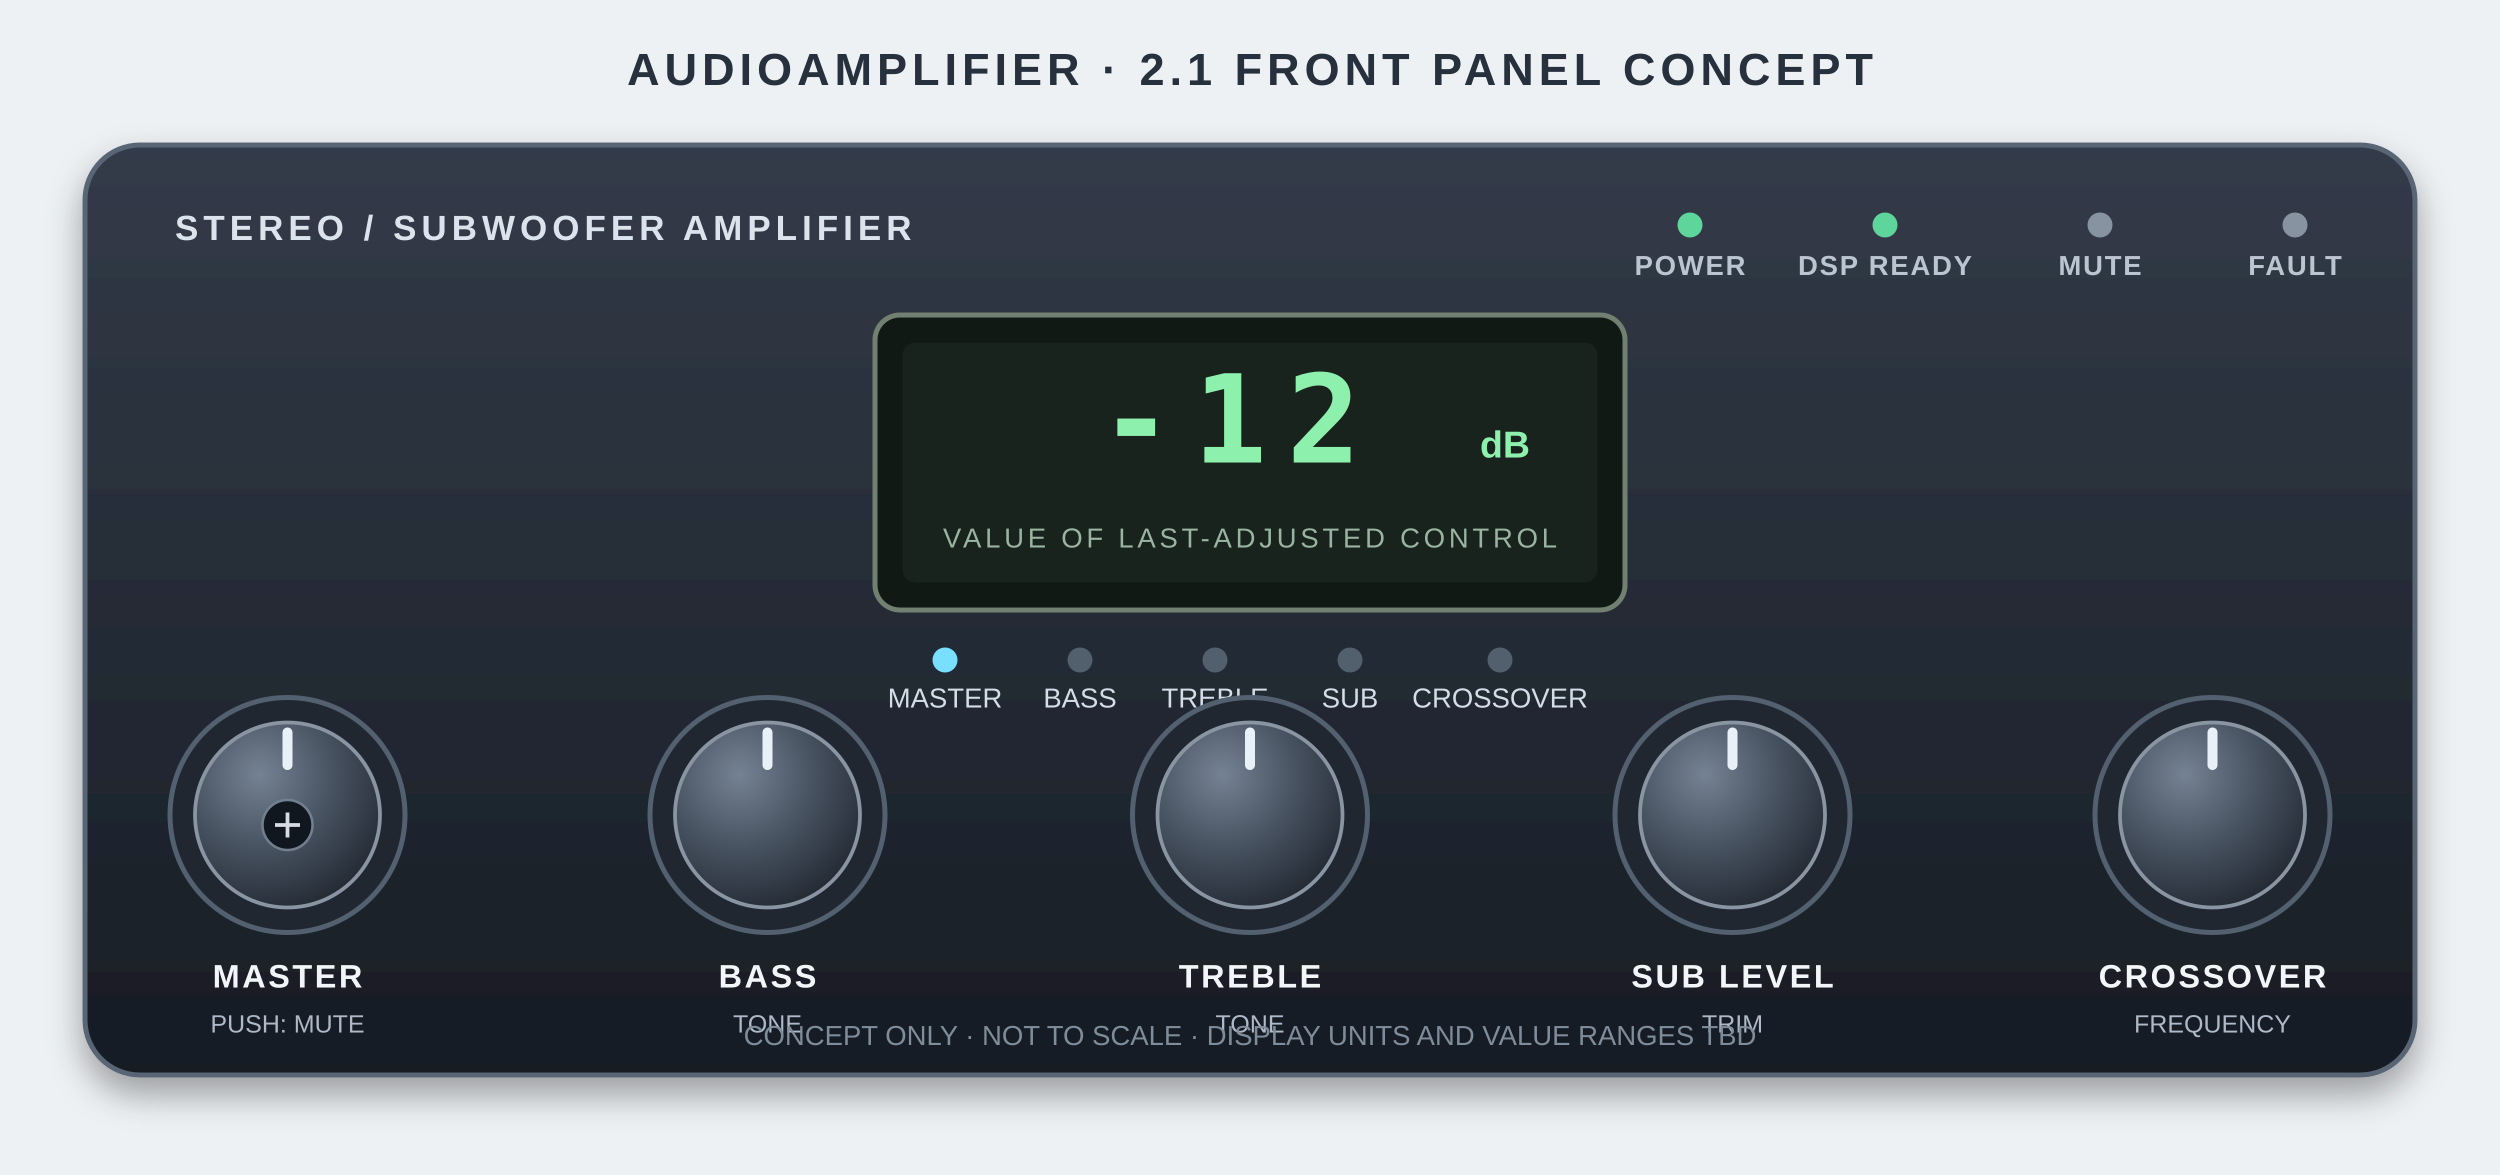
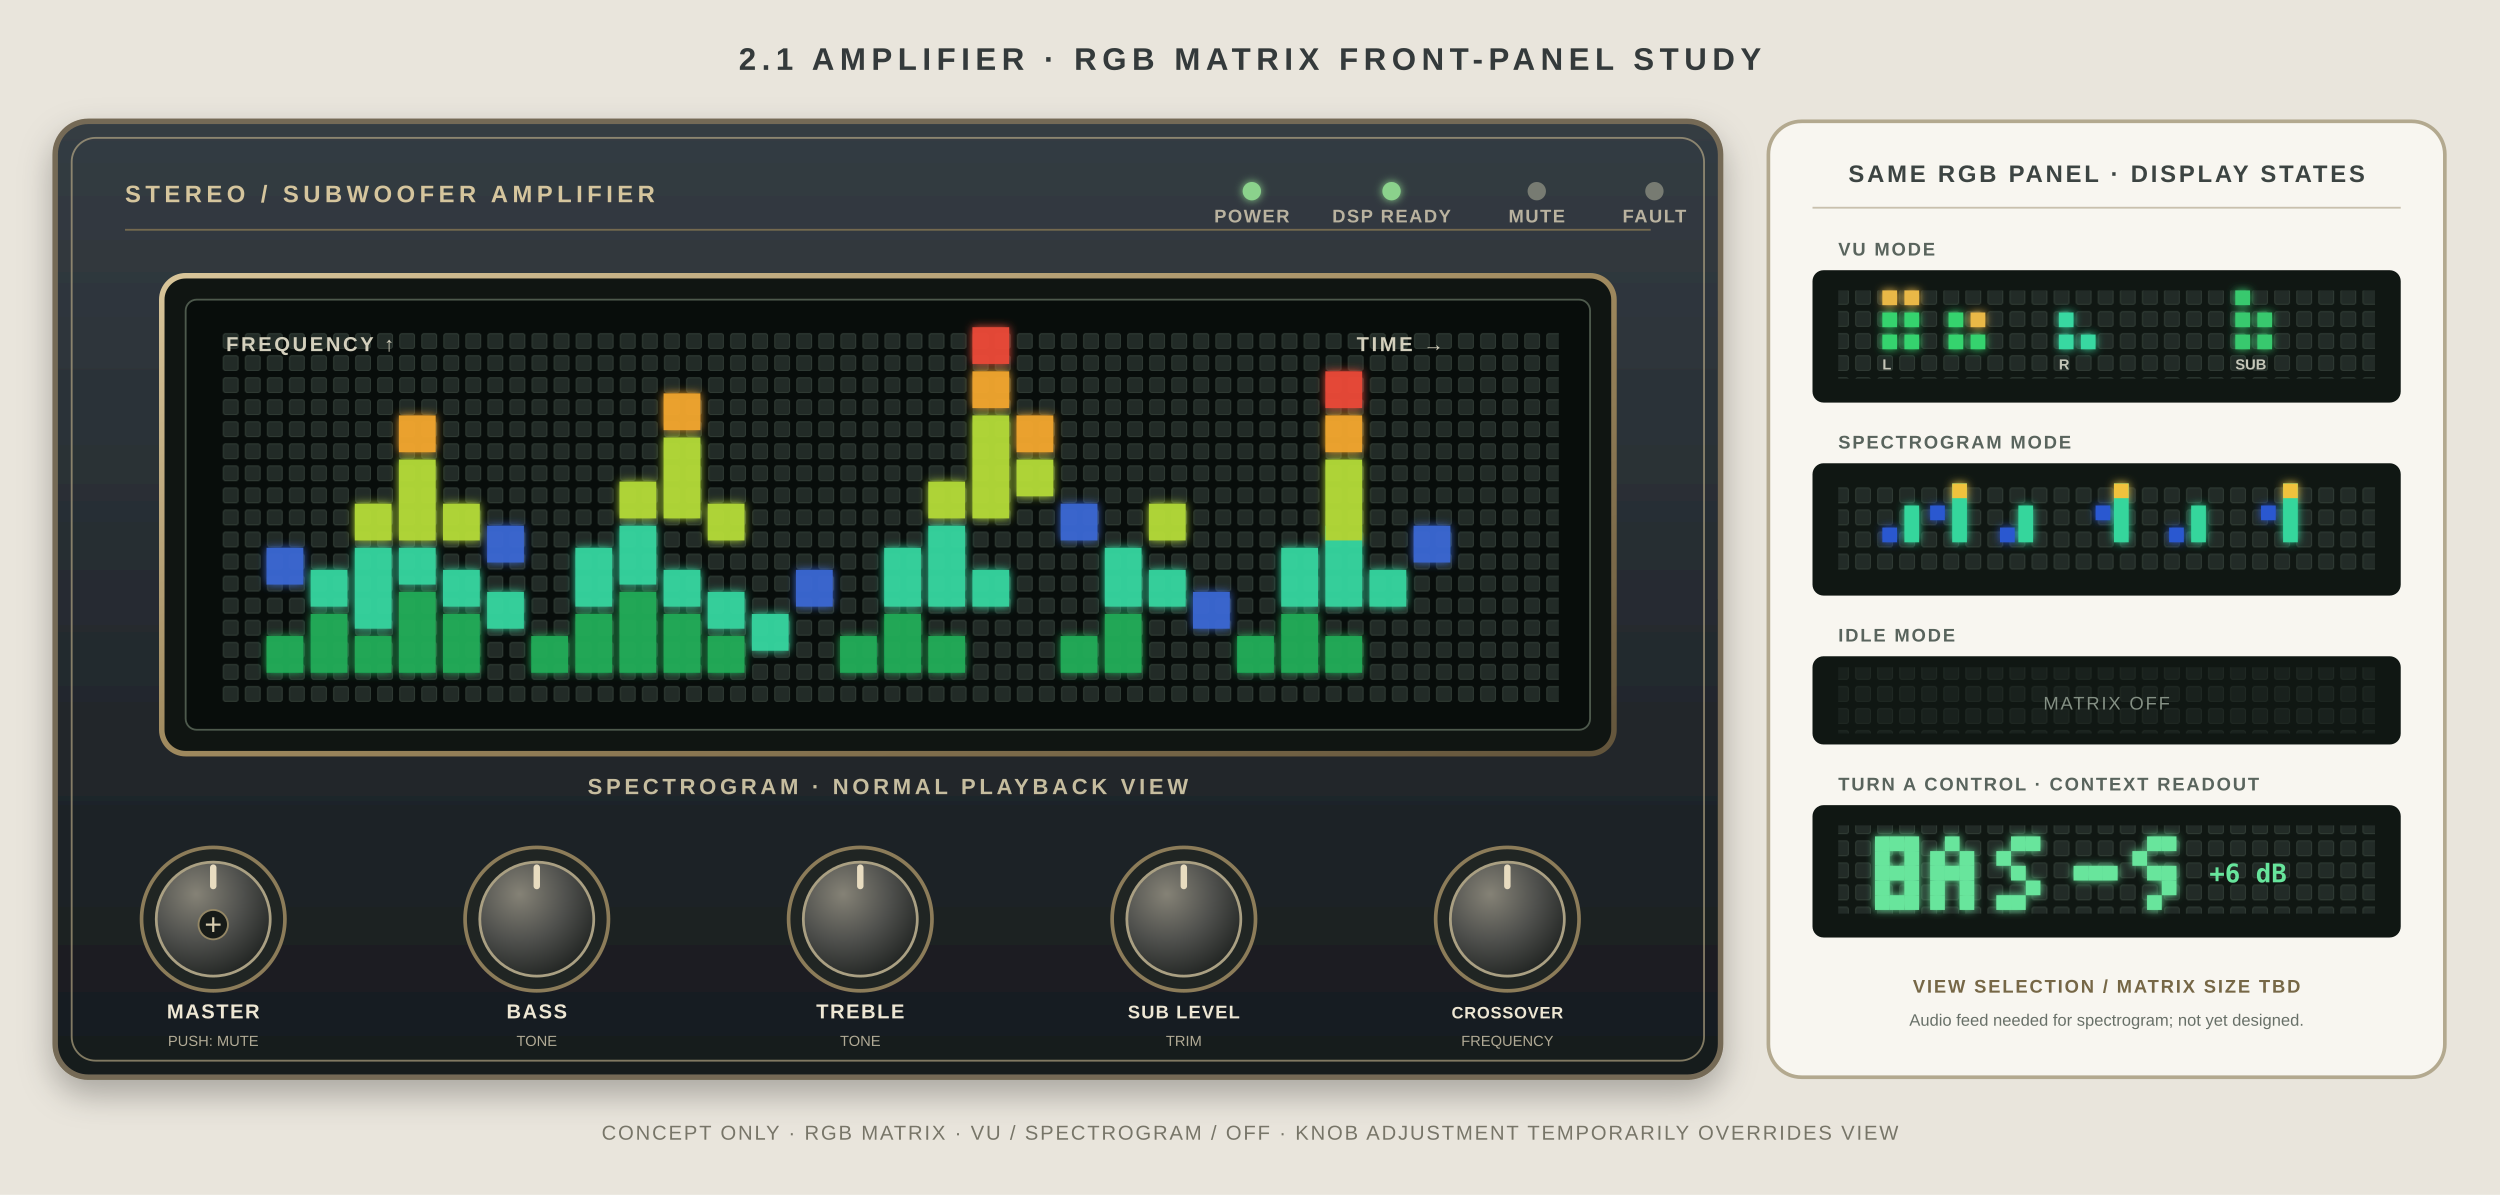
- <svg xmlns="http://www.w3.org/2000/svg" width="1000" height="470" viewBox="0 0 1000 470" role="img" aria-labelledby="title description">
+ <svg xmlns="http://www.w3.org/2000/svg" width="1360" height="650" viewBox="0 0 1360 650" role="img" aria-labelledby="title description">
  <defs>
    <linearGradient id="face" x1="0" x2="0" y1="0" y2="1">
-       <stop offset="0" stop-color="#333b48" />
-       <stop offset="1" stop-color="#171c24" />
+       <stop offset="0" stop-color="#343c43" />
+       <stop offset="1" stop-color="#171b1e" />
+     </linearGradient>
+     <linearGradient id="brass" x1="0" x2="1" y1="0" y2="1">
+       <stop offset="0" stop-color="#d8c59a" />
+       <stop offset=".5" stop-color="#9f895e" />
+       <stop offset="1" stop-color="#62543b" />
    </linearGradient>
    <radialGradient id="knob" cx="35%" cy="28%" r="75%">
-       <stop offset="0" stop-color="#758293" />
-       <stop offset="0.55" stop-color="#46515f" />
-       <stop offset="1" stop-color="#252c36" />
+       <stop offset="0" stop-color="#858276" />
+       <stop offset=".55" stop-color="#4f504d" />
+       <stop offset="1" stop-color="#242725" />
    </radialGradient>
+     <pattern id="pixels" width="12" height="12" patternUnits="userSpaceOnUse">
+       <rect x="1.5" y="1.5" width="8" height="8" rx="1.1" fill="#222b27" stroke="#303b34" stroke-width=".55" />
+     </pattern>
    <filter id="shadow" x="-30%" y="-30%" width="160%" height="180%">
-       <feDropShadow dx="0" dy="7" stdDeviation="7" flood-color="#000" flood-opacity=".35" />
+       <feDropShadow dx="0" dy="8" stdDeviation="9" flood-color="#000" flood-opacity=".28" />
+     </filter>
+     <filter id="glow" x="-80%" y="-80%" width="260%" height="260%">
+       <feGaussianBlur stdDeviation="2.2" result="blur" />
+       <feMerge>
+         <feMergeNode in="blur" />
+         <feMergeNode in="SourceGraphic" />
+       </feMerge>
    </filter>
  </defs>
-   <rect width="1000" height="470" fill="#eef1f4" />
-   <text x="500" y="34" text-anchor="middle" fill="#26313d" font-family="Arial, sans-serif" font-size="18" font-weight="700" letter-spacing="2">AUDIOAMPLIFIER  ·  2.1 FRONT PANEL CONCEPT</text>
-   <rect x="34" y="58" width="932" height="372" rx="22" fill="url(#face)" stroke="#596574" stroke-width="2" filter="url(#shadow)" />
-   <text x="70" y="96" fill="#dbe4ed" font-family="Arial, sans-serif" font-size="14" font-weight="700" letter-spacing="2">STEREO  /  SUBWOOFER AMPLIFIER</text>
-   <g font-family="Arial, sans-serif" font-size="11" font-weight="700" text-anchor="middle" letter-spacing=".7">
-     <circle cx="676" cy="90" r="5" fill="#5ed59a" />
-     <text x="676" y="110" fill="#bac5d1">POWER</text>
-     <circle cx="754" cy="90" r="5" fill="#5ed59a" />
-     <text x="754" y="110" fill="#bac5d1">DSP READY</text>
-     <circle cx="840" cy="90" r="5" fill="#8793a1" />
-     <text x="840" y="110" fill="#bac5d1">MUTE</text>
-     <circle cx="918" cy="90" r="5" fill="#8793a1" />
-     <text x="918" y="110" fill="#bac5d1">FAULT</text>
-   </g>
-   <rect x="350" y="126" width="300" height="118" rx="10" fill="#101914" stroke="#718071" stroke-width="2" />
-   <rect x="361" y="137" width="278" height="96" rx="5" fill="#17231c" />
-   <text x="492" y="185" text-anchor="middle" fill="#8ef0ad" font-family="monospace" font-size="49" font-weight="700" letter-spacing="8">-12</text>
-   <text x="602" y="183" text-anchor="middle" fill="#8ef0ad" font-family="Arial, sans-serif" font-size="15" font-weight="700">dB</text>
-   <text x="500" y="219" text-anchor="middle" fill="#9ab4a1" font-family="Arial, sans-serif" font-size="11" letter-spacing="1.5">VALUE OF LAST-ADJUSTED CONTROL</text>
-   <g font-family="Arial, sans-serif" font-size="11" text-anchor="middle">
-     <g transform="translate(378 264)">
-       <circle r="5" fill="#79dfff" />
-       <text y="19" fill="#d4dee8">MASTER</text>
-     </g>
-     <g transform="translate(432 264)">
-       <circle r="5" fill="#52606d" />
-       <text y="19" fill="#d4dee8">BASS</text>
-     </g>
-     <g transform="translate(486 264)">
-       <circle r="5" fill="#52606d" />
-       <text y="19" fill="#d4dee8">TREBLE</text>
-     </g>
-     <g transform="translate(540 264)">
-       <circle r="5" fill="#52606d" />
-       <text y="19" fill="#d4dee8">SUB</text>
-     </g>
-     <g transform="translate(600 264)">
-       <circle r="5" fill="#52606d" />
-       <text y="19" fill="#d4dee8">CROSSOVER</text>
-     </g>
-   </g>
-   <g transform="translate(115 326)" font-family="Arial, sans-serif" text-anchor="middle">
-     <circle r="47" fill="#202731" stroke="#536070" stroke-width="2" />
-     <circle r="37" fill="url(#knob)" stroke="#8995a2" stroke-width="1.5" />
-     <path d="M0,-33 L0,-20" stroke="#e9f1f8" stroke-width="4" stroke-linecap="round" />
-     <circle cy="4" r="10" fill="#11171e" stroke="#718090" />
-     <path d="M-5,4 h10 M0,-1 v10" stroke="#d4dce4" stroke-width="1.5" />
-     <text y="69" fill="#f3f6f9" font-size="13" font-weight="700" letter-spacing="1">MASTER</text>
-     <text y="87" fill="#aebac7" font-size="10">PUSH: MUTE</text>
-   </g>
-   <g transform="translate(307 326)" font-family="Arial, sans-serif" text-anchor="middle">
-     <circle r="47" fill="#202731" stroke="#536070" stroke-width="2" />
-     <circle r="37" fill="url(#knob)" stroke="#8995a2" stroke-width="1.5" />
-     <path d="M0,-33 L0,-20" stroke="#e9f1f8" stroke-width="4" stroke-linecap="round" />
-     <text y="69" fill="#f3f6f9" font-size="13" font-weight="700" letter-spacing="1">BASS</text>
-     <text y="87" fill="#aebac7" font-size="10">TONE</text>
-   </g>
-   <g transform="translate(500 326)" font-family="Arial, sans-serif" text-anchor="middle">
-     <circle r="47" fill="#202731" stroke="#536070" stroke-width="2" />
-     <circle r="37" fill="url(#knob)" stroke="#8995a2" stroke-width="1.5" />
-     <path d="M0,-33 L0,-20" stroke="#e9f1f8" stroke-width="4" stroke-linecap="round" />
-     <text y="69" fill="#f3f6f9" font-size="13" font-weight="700" letter-spacing="1">TREBLE</text>
-     <text y="87" fill="#aebac7" font-size="10">TONE</text>
-   </g>
-   <g transform="translate(693 326)" font-family="Arial, sans-serif" text-anchor="middle">
-     <circle r="47" fill="#202731" stroke="#536070" stroke-width="2" />
-     <circle r="37" fill="url(#knob)" stroke="#8995a2" stroke-width="1.5" />
-     <path d="M0,-33 L0,-20" stroke="#e9f1f8" stroke-width="4" stroke-linecap="round" />
-     <text y="69" fill="#f3f6f9" font-size="13" font-weight="700" letter-spacing="1">SUB LEVEL</text>
-     <text y="87" fill="#aebac7" font-size="10">TRIM</text>
-   </g>
-   <g transform="translate(885 326)" font-family="Arial, sans-serif" text-anchor="middle">
-     <circle r="47" fill="#202731" stroke="#536070" stroke-width="2" />
-     <circle r="37" fill="url(#knob)" stroke="#8995a2" stroke-width="1.5" />
-     <path d="M0,-33 L0,-20" stroke="#e9f1f8" stroke-width="4" stroke-linecap="round" />
-     <text y="69" fill="#f3f6f9" font-size="13" font-weight="700" letter-spacing="1">CROSSOVER</text>
-     <text y="87" fill="#aebac7" font-size="10">FREQUENCY</text>
-   </g>
-   <text x="500" y="418" text-anchor="middle" fill="#7f8c99" font-family="Arial, sans-serif" font-size="11">CONCEPT ONLY · NOT TO SCALE · DISPLAY UNITS AND VALUE RANGES TBD</text>
+   <rect width="1360" height="650" fill="#e9e5dc" />
+   <text x="680" y="38" text-anchor="middle" fill="#343a3b" font-family="Arial, sans-serif" font-size="17" font-weight="700" letter-spacing="3">2.1 AMPLIFIER · RGB MATRIX FRONT-PANEL STUDY</text>
+   <rect x="30" y="66" width="906" height="520" rx="18" fill="url(#face)" stroke="#756b56" stroke-width="3" filter="url(#shadow)" />
+   <rect x="39" y="75" width="888" height="502" rx="13" fill="none" stroke="#c3b38d" stroke-opacity=".62" />
+   <text x="68" y="110" fill="#d5c59d" font-family="Arial, sans-serif" font-size="13" font-weight="700" letter-spacing="2.4">STEREO  /  SUBWOOFER AMPLIFIER</text>
+   <path d="M68 125 H898" stroke="#74694f" stroke-width="1" />
+   <g font-family="Arial, sans-serif" font-size="10" font-weight="700" text-anchor="middle" letter-spacing=".8">
+     <circle cx="681" cy="104" r="5" fill="#8bd28c" filter="url(#glow)" />
+     <text x="681" y="121" fill="#b9b29f">POWER</text>
+     <circle cx="757" cy="104" r="5" fill="#8bd28c" filter="url(#glow)" />
+     <text x="757" y="121" fill="#b9b29f">DSP READY</text>
+     <circle cx="836" cy="104" r="5" fill="#777b72" />
+     <text x="836" y="121" fill="#b9b29f">MUTE</text>
+     <circle cx="900" cy="104" r="5" fill="#777b72" />
+     <text x="900" y="121" fill="#b9b29f">FAULT</text>
+   </g>
+   <rect x="88" y="150" width="790" height="260" rx="13" fill="#101512" stroke="url(#brass)" stroke-width="3" />
+   <rect x="101" y="163" width="764" height="234" rx="6" fill="#080d0b" stroke="#4d594c" />
+   <rect x="120" y="178" width="728" height="204" fill="url(#pixels)" />
+   <g opacity=".95" filter="url(#glow)">
+     <g fill="#24ad59">
+       <rect x="145" y="346" width="20" height="20" />
+       <rect x="169" y="334" width="20" height="32" />
+       <rect x="193" y="346" width="20" height="20" />
+       <rect x="217" y="322" width="20" height="44" />
+       <rect x="241" y="334" width="20" height="32" />
+       <rect x="289" y="346" width="20" height="20" />
+       <rect x="313" y="334" width="20" height="32" />
+       <rect x="337" y="322" width="20" height="44" />
+       <rect x="361" y="334" width="20" height="32" />
+       <rect x="385" y="346" width="20" height="20" />
+       <rect x="457" y="346" width="20" height="20" />
+       <rect x="481" y="334" width="20" height="32" />
+       <rect x="505" y="346" width="20" height="20" />
+       <rect x="577" y="346" width="20" height="20" />
+       <rect x="601" y="334" width="20" height="32" />
+       <rect x="673" y="346" width="20" height="20" />
+       <rect x="697" y="334" width="20" height="32" />
+       <rect x="721" y="346" width="20" height="20" />
+     </g>
+     <g fill="#36d6a0">
+       <rect x="169" y="310" width="20" height="20" />
+       <rect x="193" y="298" width="20" height="44" />
+       <rect x="217" y="298" width="20" height="20" />
+       <rect x="241" y="310" width="20" height="20" />
+       <rect x="265" y="322" width="20" height="20" />
+       <rect x="313" y="298" width="20" height="32" />
+       <rect x="337" y="286" width="20" height="32" />
+       <rect x="361" y="310" width="20" height="20" />
+       <rect x="385" y="322" width="20" height="20" />
+       <rect x="409" y="334" width="20" height="20" />
+       <rect x="481" y="298" width="20" height="32" />
+       <rect x="505" y="286" width="20" height="44" />
+       <rect x="529" y="310" width="20" height="20" />
+       <rect x="601" y="298" width="20" height="32" />
+       <rect x="625" y="310" width="20" height="20" />
+       <rect x="697" y="298" width="20" height="32" />
+       <rect x="721" y="286" width="20" height="44" />
+       <rect x="745" y="310" width="20" height="20" />
+     </g>
+     <g fill="#b4db39">
+       <rect x="193" y="274" width="20" height="20" />
+       <rect x="217" y="250" width="20" height="44" />
+       <rect x="241" y="274" width="20" height="20" />
+       <rect x="337" y="262" width="20" height="20" />
+       <rect x="361" y="238" width="20" height="44" />
+       <rect x="385" y="274" width="20" height="20" />
+       <rect x="505" y="262" width="20" height="20" />
+       <rect x="529" y="226" width="20" height="56" />
+       <rect x="553" y="250" width="20" height="20" />
+       <rect x="625" y="274" width="20" height="20" />
+       <rect x="721" y="250" width="20" height="44" />
+     </g>
+     <g fill="#f3a72d">
+       <rect x="217" y="226" width="20" height="20" />
+       <rect x="361" y="214" width="20" height="20" />
+       <rect x="529" y="202" width="20" height="20" />
+       <rect x="553" y="226" width="20" height="20" />
+       <rect x="721" y="226" width="20" height="20" />
+     </g>
+     <g fill="#ed4939">
+       <rect x="529" y="178" width="20" height="20" />
+       <rect x="721" y="202" width="20" height="20" />
+     </g>
+     <g fill="#3b67d4">
+       <rect x="145" y="298" width="20" height="20" />
+       <rect x="265" y="286" width="20" height="20" />
+       <rect x="433" y="310" width="20" height="20" />
+       <rect x="577" y="274" width="20" height="20" />
+       <rect x="649" y="322" width="20" height="20" />
+       <rect x="769" y="286" width="20" height="20" />
+     </g>
+   </g>
+   <g fill="#d4d0bd" font-family="Arial, sans-serif" font-size="11" font-weight="700" letter-spacing="1.4">
+     <text x="123" y="191">FREQUENCY ↑</text>
+     <text x="738" y="191">TIME →</text>
+   </g>
+   <text x="483" y="432" text-anchor="middle" fill="#c6bd9f" font-family="Arial, sans-serif" font-size="12" font-weight="700" letter-spacing="2">SPECTROGRAM · NORMAL PLAYBACK VIEW</text>
+   <g font-family="Arial, sans-serif" text-anchor="middle">
+     <g transform="translate(116 500)">
+       <circle r="39" fill="#202523" stroke="#8c7c59" stroke-width="2" />
+       <circle r="31" fill="url(#knob)" stroke="#aaa083" stroke-width="1.5" />
+       <path d="M0 -28 V-18" stroke="#e8dcc0" stroke-width="3.5" stroke-linecap="round" />
+       <circle cy="3" r="8" fill="#171b18" stroke="#948765" />
+       <path d="M-4 3 H4 M0 -1 V7" stroke="#d7ccae" stroke-width="1.2" />
+       <text y="54" fill="#eee7d4" font-size="11" font-weight="700" letter-spacing=".8">MASTER</text>
+       <text y="69" fill="#b1aa96" font-size="8">PUSH: MUTE</text>
+     </g>
+     <g transform="translate(292 500)">
+       <circle r="39" fill="#202523" stroke="#8c7c59" stroke-width="2" />
+       <circle r="31" fill="url(#knob)" stroke="#aaa083" stroke-width="1.5" />
+       <path d="M0 -28 V-18" stroke="#e8dcc0" stroke-width="3.5" stroke-linecap="round" />
+       <text y="54" fill="#eee7d4" font-size="11" font-weight="700" letter-spacing=".8">BASS</text>
+       <text y="69" fill="#b1aa96" font-size="8">TONE</text>
+     </g>
+     <g transform="translate(468 500)">
+       <circle r="39" fill="#202523" stroke="#8c7c59" stroke-width="2" />
+       <circle r="31" fill="url(#knob)" stroke="#aaa083" stroke-width="1.5" />
+       <path d="M0 -28 V-18" stroke="#e8dcc0" stroke-width="3.5" stroke-linecap="round" />
+       <text y="54" fill="#eee7d4" font-size="11" font-weight="700" letter-spacing=".8">TREBLE</text>
+       <text y="69" fill="#b1aa96" font-size="8">TONE</text>
+     </g>
+     <g transform="translate(644 500)">
+       <circle r="39" fill="#202523" stroke="#8c7c59" stroke-width="2" />
+       <circle r="31" fill="url(#knob)" stroke="#aaa083" stroke-width="1.5" />
+       <path d="M0 -28 V-18" stroke="#e8dcc0" stroke-width="3.5" stroke-linecap="round" />
+       <text y="54" fill="#eee7d4" font-size="10" font-weight="700" letter-spacing=".6">SUB LEVEL</text>
+       <text y="69" fill="#b1aa96" font-size="8">TRIM</text>
+     </g>
+     <g transform="translate(820 500)">
+       <circle r="39" fill="#202523" stroke="#8c7c59" stroke-width="2" />
+       <circle r="31" fill="url(#knob)" stroke="#aaa083" stroke-width="1.5" />
+       <path d="M0 -28 V-18" stroke="#e8dcc0" stroke-width="3.5" stroke-linecap="round" />
+       <text y="54" fill="#eee7d4" font-size="9" font-weight="700" letter-spacing=".4">CROSSOVER</text>
+       <text y="69" fill="#b1aa96" font-size="8">FREQUENCY</text>
+     </g>
+   </g>
+   <rect x="962" y="66" width="368" height="520" rx="18" fill="#f8f6f0" stroke="#b3a98f" stroke-width="2" />
+   <text x="1146" y="99" text-anchor="middle" fill="#3c4442" font-family="Arial, sans-serif" font-size="13" font-weight="700" letter-spacing="1.5">SAME RGB PANEL · DISPLAY STATES</text>
+   <path d="M986 113 H1306" stroke="#c9c0ad" />
+   <text x="1000" y="139" fill="#59645d" font-family="Arial, sans-serif" font-size="10" font-weight="700" letter-spacing="1">VU MODE</text>
+   <rect x="986" y="147" width="320" height="72" rx="6" fill="#101713" />
+   <rect x="1000" y="158" width="292" height="48" fill="url(#pixels)" />
+   <g filter="url(#glow)">
+     <g fill="#36d36e">
+       <rect x="1024" y="182" width="8" height="8" />
+       <rect x="1036" y="182" width="8" height="8" />
+       <rect x="1024" y="170" width="8" height="8" />
+       <rect x="1036" y="170" width="8" height="8" />
+       <rect x="1060" y="182" width="8" height="8" />
+       <rect x="1072" y="182" width="8" height="8" />
+       <rect x="1060" y="170" width="8" height="8" />
+     </g>
+     <g fill="#e9b847">
+       <rect x="1024" y="158" width="8" height="8" />
+       <rect x="1036" y="158" width="8" height="8" />
+       <rect x="1072" y="170" width="8" height="8" />
+     </g>
+     <g fill="#37d8a1">
+       <rect x="1120" y="182" width="8" height="8" />
+       <rect x="1132" y="182" width="8" height="8" />
+       <rect x="1120" y="170" width="8" height="8" />
+     </g>
+     <g fill="#38c96e">
+       <rect x="1216" y="182" width="8" height="8" />
+       <rect x="1228" y="182" width="8" height="8" />
+       <rect x="1216" y="170" width="8" height="8" />
+       <rect x="1228" y="170" width="8" height="8" />
+       <rect x="1216" y="158" width="8" height="8" />
+     </g>
+   </g>
+   <g fill="#c5c6b8" font-family="Arial, sans-serif" font-size="8" font-weight="700">
+     <text x="1024" y="201">L</text>
+     <text x="1120" y="201">R</text>
+     <text x="1216" y="201">SUB</text>
+   </g>
+   <text x="1000" y="244" fill="#59645d" font-family="Arial, sans-serif" font-size="10" font-weight="700" letter-spacing="1">SPECTROGRAM MODE</text>
+   <rect x="986" y="252" width="320" height="72" rx="6" fill="#101713" />
+   <rect x="1000" y="263" width="292" height="48" fill="url(#pixels)" />
+   <g filter="url(#glow)">
+     <g fill="#2958d0">
+       <rect x="1024" y="287" width="8" height="8" />
+       <rect x="1050" y="275" width="8" height="8" />
+       <rect x="1088" y="287" width="8" height="8" />
+       <rect x="1140" y="275" width="8" height="8" />
+       <rect x="1180" y="287" width="8" height="8" />
+       <rect x="1230" y="275" width="8" height="8" />
+     </g>
+     <g fill="#35d69c">
+       <rect x="1036" y="275" width="8" height="20" />
+       <rect x="1062" y="263" width="8" height="32" />
+       <rect x="1098" y="275" width="8" height="20" />
+       <rect x="1150" y="263" width="8" height="32" />
+       <rect x="1192" y="275" width="8" height="20" />
+       <rect x="1242" y="263" width="8" height="32" />
+     </g>
+     <g fill="#f0c23d">
+       <rect x="1062" y="263" width="8" height="8" />
+       <rect x="1150" y="263" width="8" height="8" />
+       <rect x="1242" y="263" width="8" height="8" />
+     </g>
+   </g>
+   <text x="1000" y="349" fill="#59645d" font-family="Arial, sans-serif" font-size="10" font-weight="700" letter-spacing="1">IDLE MODE</text>
+   <rect x="986" y="357" width="320" height="48" rx="6" fill="#101713" />
+   <rect x="1000" y="363" width="292" height="36" fill="url(#pixels)" opacity=".5" />
+   <text x="1146" y="386" text-anchor="middle" fill="#849084" font-family="Arial, sans-serif" font-size="10" letter-spacing="1">MATRIX OFF</text>
+   <text x="1000" y="430" fill="#59645d" font-family="Arial, sans-serif" font-size="10" font-weight="700" letter-spacing="1">TURN A CONTROL · CONTEXT READOUT</text>
+   <rect x="986" y="438" width="320" height="72" rx="6" fill="#101713" />
+   <rect x="1000" y="449" width="292" height="48" fill="url(#pixels)" />
+   <g transform="translate(1020 455)" fill="#67e59c" filter="url(#glow)">
+     <g>
+       <rect x="0" y="0" width="8" height="8" />
+       <rect x="8" y="0" width="8" height="8" />
+       <rect x="16" y="0" width="8" height="8" />
+       <rect x="0" y="8" width="8" height="8" />
+       <rect x="16" y="8" width="8" height="8" />
+       <rect x="0" y="16" width="8" height="8" />
+       <rect x="8" y="16" width="8" height="8" />
+       <rect x="16" y="16" width="8" height="8" />
+       <rect x="0" y="24" width="8" height="8" />
+       <rect x="16" y="24" width="8" height="8" />
+       <rect x="0" y="32" width="8" height="8" />
+       <rect x="8" y="32" width="8" height="8" />
+       <rect x="16" y="32" width="8" height="8" />
+     </g>
+     <g transform="translate(30 0)">
+       <rect x="8" y="0" width="8" height="8" />
+       <rect x="0" y="8" width="8" height="8" />
+       <rect x="16" y="8" width="8" height="8" />
+       <rect x="0" y="16" width="8" height="8" />
+       <rect x="8" y="16" width="8" height="8" />
+       <rect x="16" y="16" width="8" height="8" />
+       <rect x="0" y="24" width="8" height="8" />
+       <rect x="16" y="24" width="8" height="8" />
+       <rect x="0" y="32" width="8" height="8" />
+       <rect x="16" y="32" width="8" height="8" />
+     </g>
+     <g transform="translate(66 0)">
+       <rect x="8" y="0" width="8" height="8" />
+       <rect x="16" y="0" width="8" height="8" />
+       <rect x="0" y="8" width="8" height="8" />
+       <rect x="8" y="16" width="8" height="8" />
+       <rect x="16" y="24" width="8" height="8" />
+       <rect x="0" y="32" width="8" height="8" />
+       <rect x="8" y="32" width="8" height="8" />
+     </g>
+     <g transform="translate(108 0)">
+       <rect x="0" y="16" width="8" height="8" />
+       <rect x="8" y="16" width="8" height="8" />
+       <rect x="16" y="16" width="8" height="8" />
+     </g>
+     <g transform="translate(140 0)">
+       <rect x="8" y="0" width="8" height="8" />
+       <rect x="16" y="0" width="8" height="8" />
+       <rect x="0" y="8" width="8" height="8" />
+       <rect x="8" y="16" width="8" height="8" />
+       <rect x="16" y="16" width="8" height="8" />
+       <rect x="16" y="24" width="8" height="8" />
+       <rect x="8" y="32" width="8" height="8" />
+     </g>
+   </g>
+   <text x="1244" y="480" text-anchor="end" fill="#67e59c" font-family="monospace" font-size="14" font-weight="700">+6 dB</text>
+   <text x="1146" y="540" text-anchor="middle" fill="#766746" font-family="Arial, sans-serif" font-size="10" font-weight="700" letter-spacing="1">VIEW SELECTION / MATRIX SIZE TBD</text>
+   <text x="1146" y="558" text-anchor="middle" fill="#687068" font-family="Arial, sans-serif" font-size="9">Audio feed needed for spectrogram; not yet designed.</text>
+   <text x="680" y="620" text-anchor="middle" fill="#777568" font-family="Arial, sans-serif" font-size="11" letter-spacing="1">CONCEPT ONLY · RGB MATRIX · VU / SPECTROGRAM / OFF · KNOB ADJUSTMENT TEMPORARILY OVERRIDES VIEW</text>
</svg>
